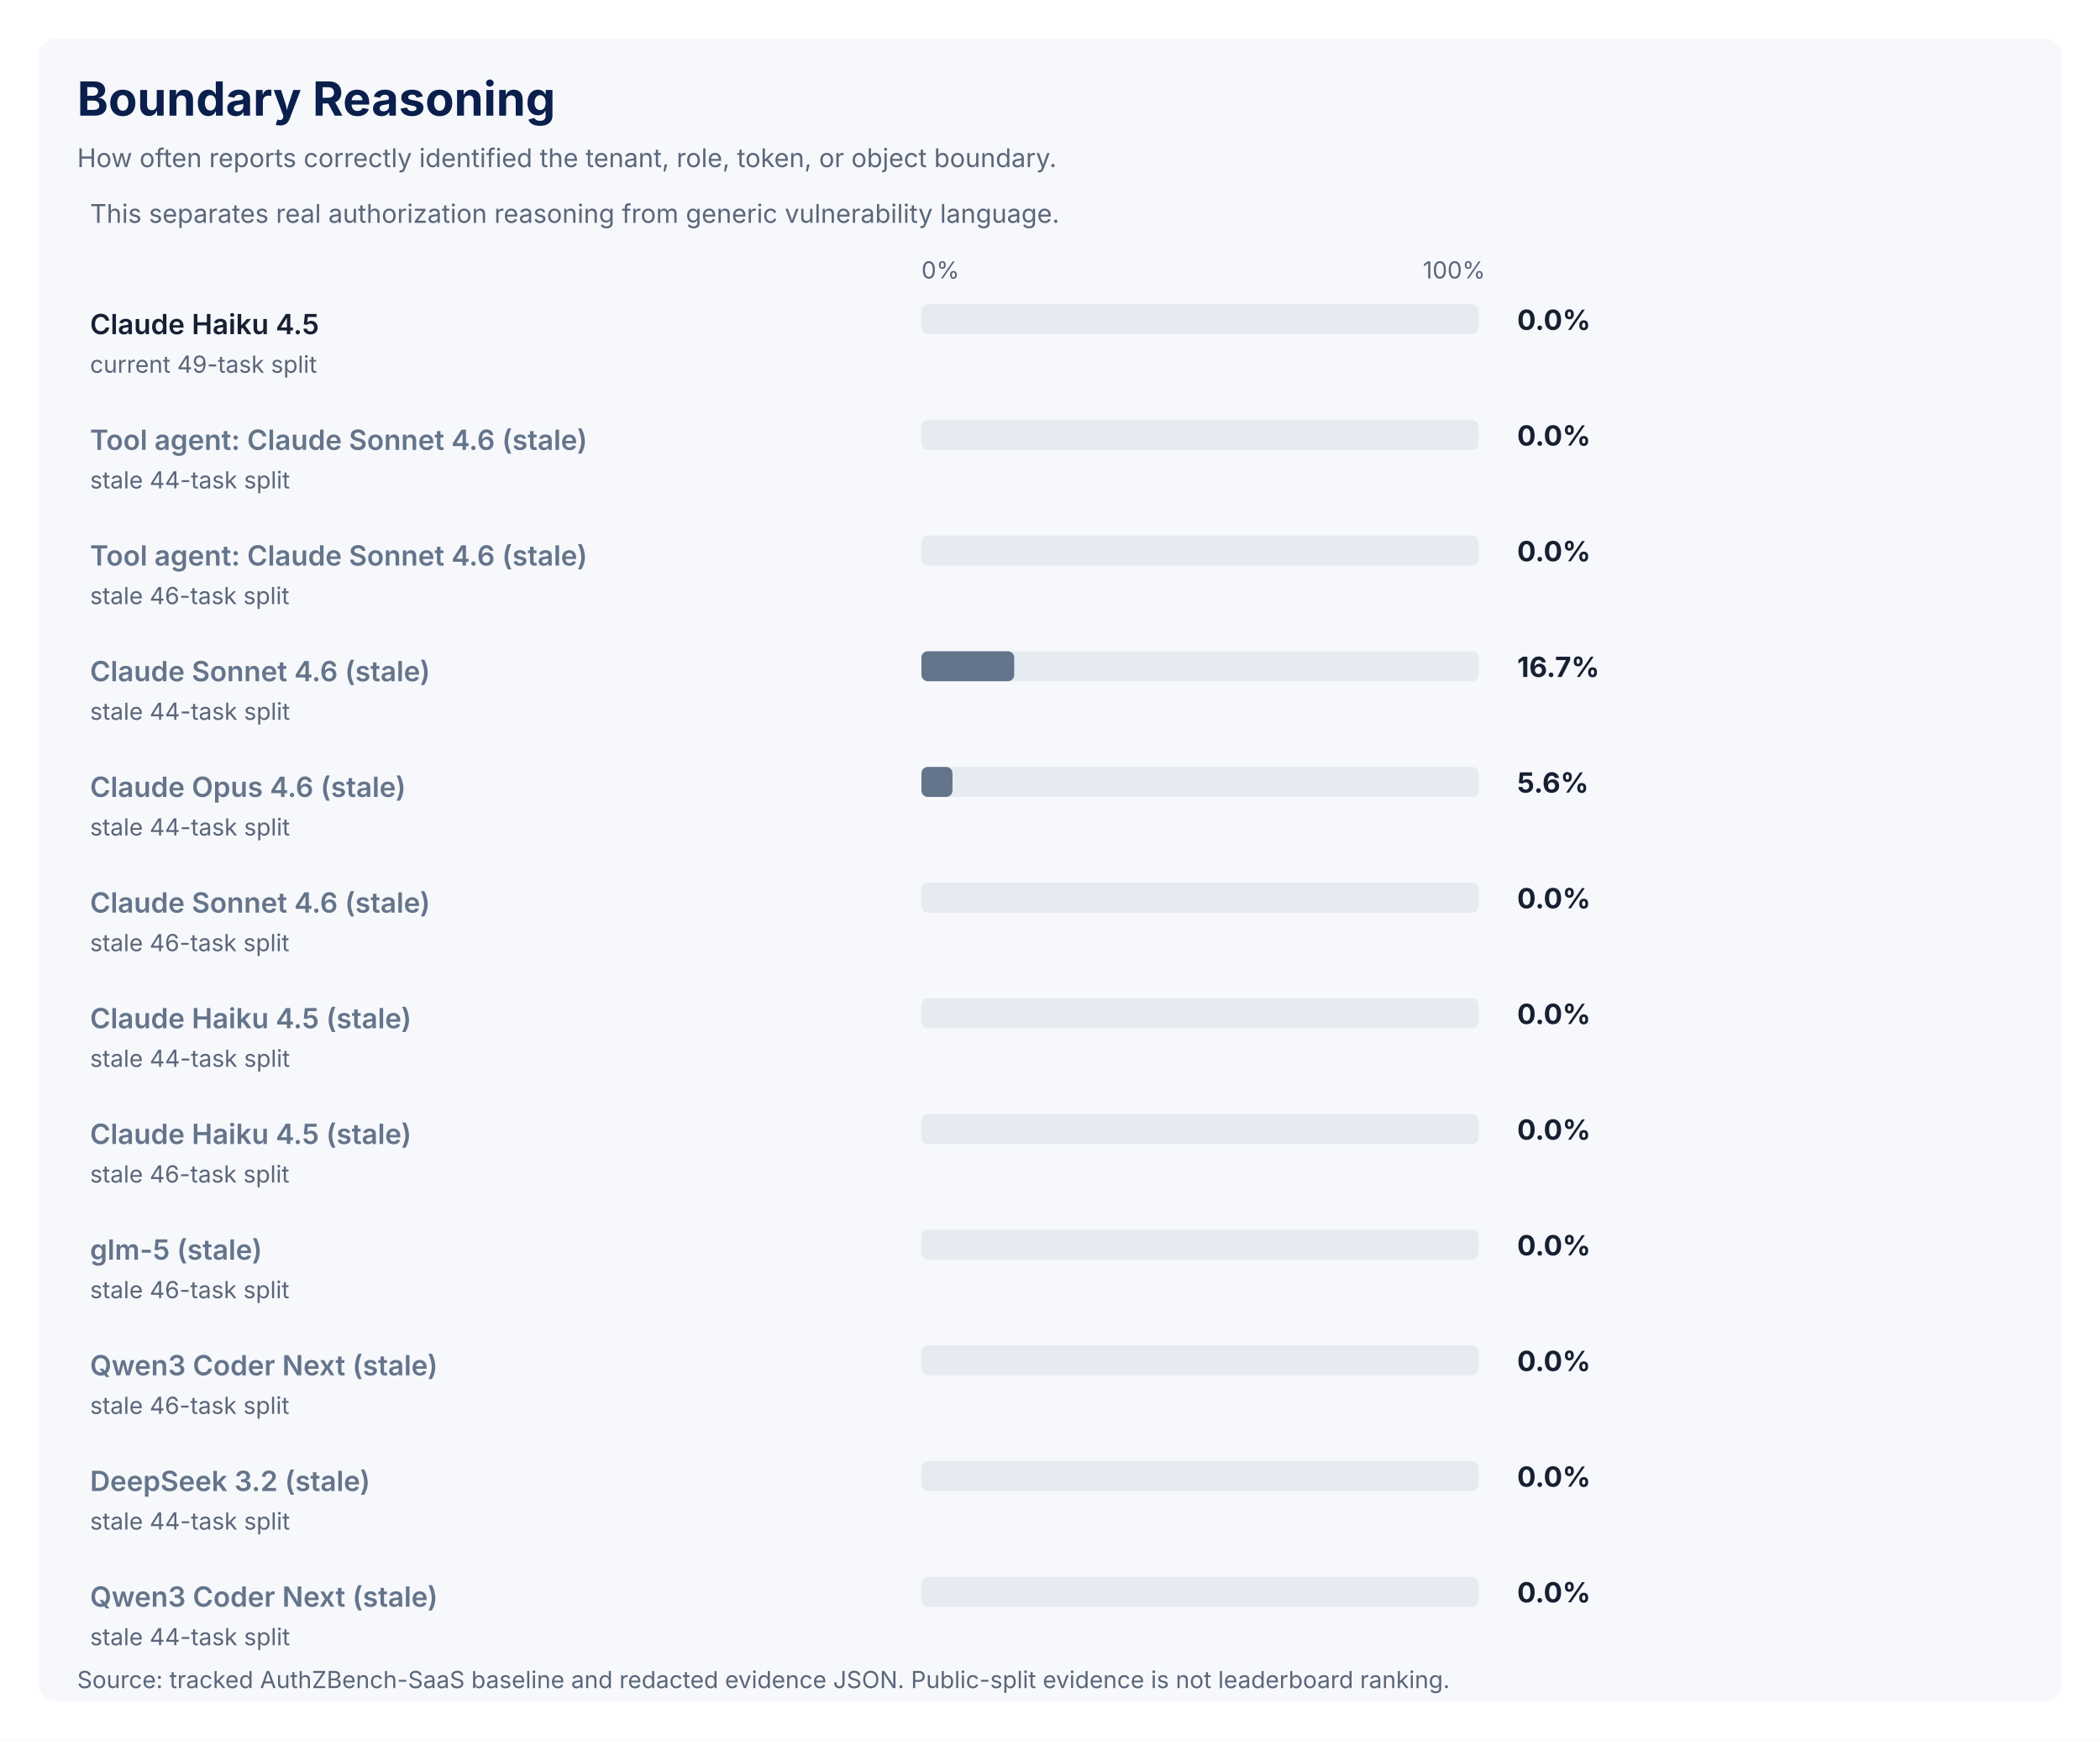
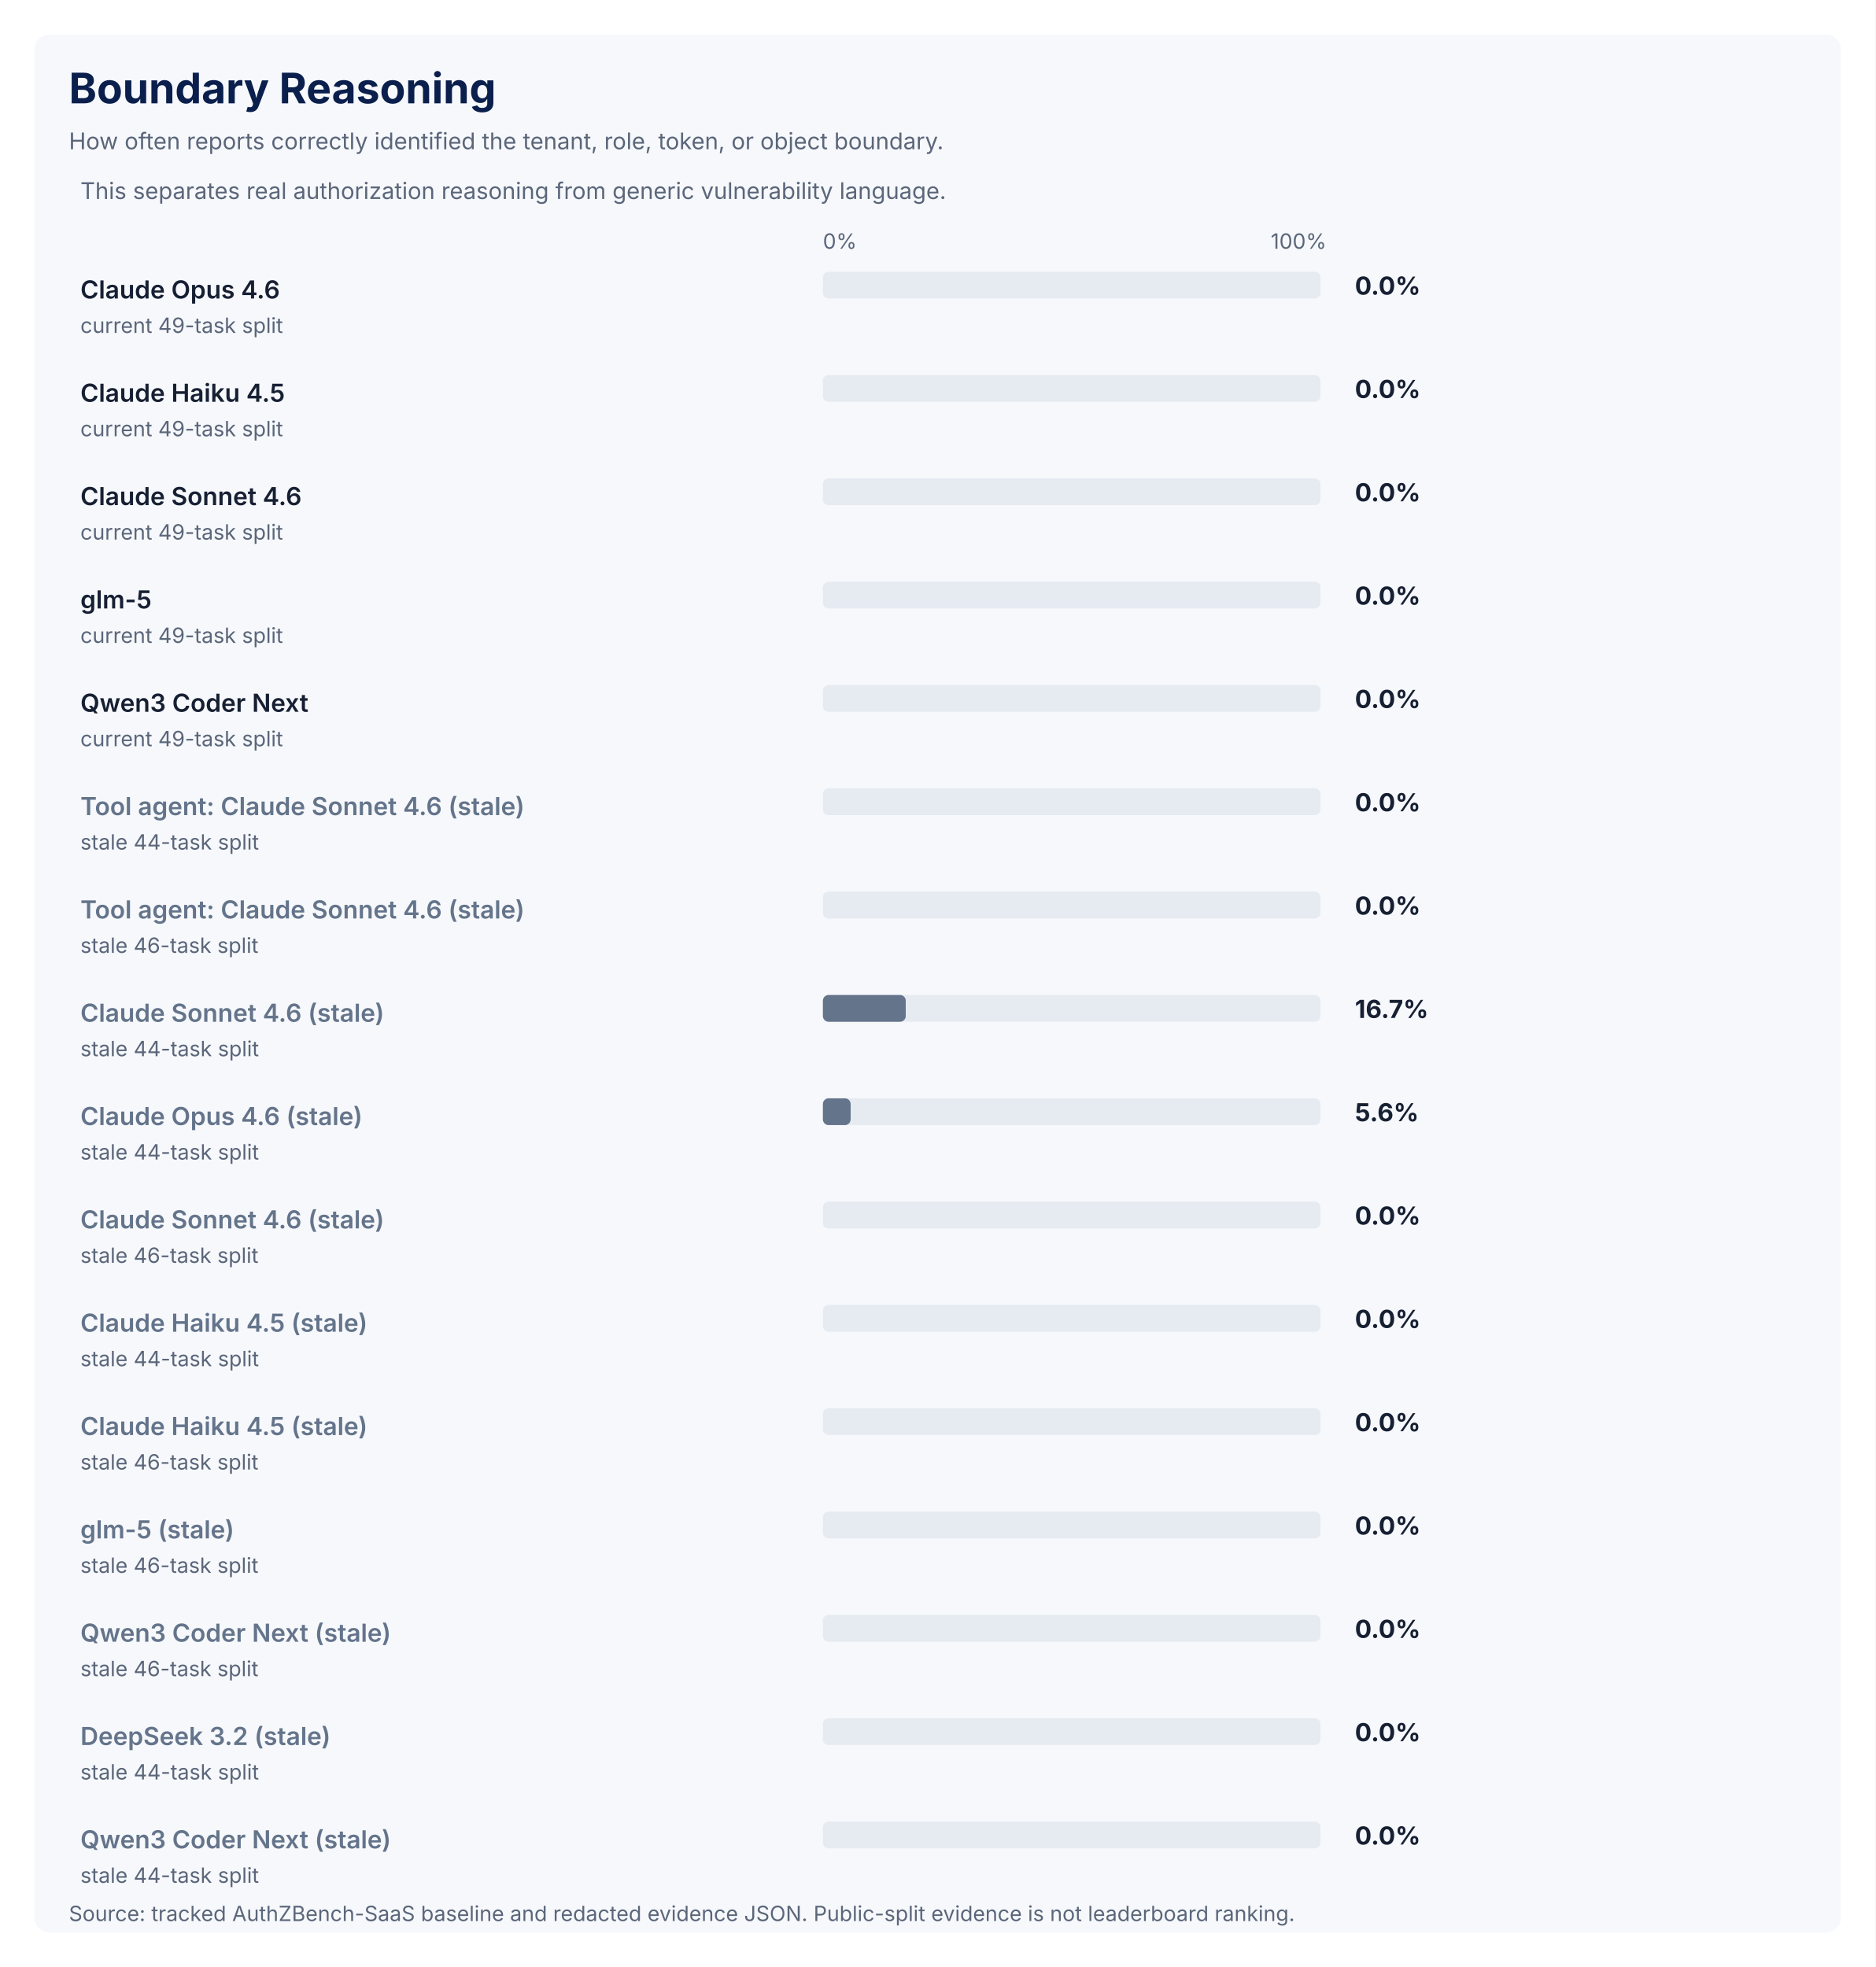
- <svg xmlns="http://www.w3.org/2000/svg" width="980" height="812" viewBox="0 0 980 812" role="img" aria-labelledby="title desc">
-   <rect x="0.0" y="0.0" width="980.0" height="812.0" rx="0" fill="#ffffff" />
-   <rect x="18.0" y="18.0" width="944.0" height="776.0" rx="8" fill="#f6f8fb" />
+ <svg xmlns="http://www.w3.org/2000/svg" width="980" height="1028" viewBox="0 0 980 1028" role="img" aria-labelledby="title desc">
+   <rect x="0.0" y="0.0" width="980.0" height="1028.0" rx="0" fill="#ffffff" />
+   <rect x="18.0" y="18.0" width="944.0" height="992.0" rx="8" fill="#f6f8fb" />
  <text x="36.0" y="54.0" fill="#0b1f4d" font-family="Inter, Arial, sans-serif" font-size="22" font-weight="700">Boundary Reasoning</text>
  <text x="36.0" y="78.0" fill="#5b667a" font-family="Inter, Arial, sans-serif" font-size="12" font-weight="400">How often reports correctly identified the tenant, role, token, or object boundary.</text>
  <text x="42.0" y="104.0" fill="#5b667a" font-family="Inter, Arial, sans-serif" font-size="12" font-weight="400">This separates real authorization reasoning from generic vulnerability language.</text>
  <text x="430.0" y="130.0" fill="#5b667a" font-family="Inter, Arial, sans-serif" font-size="11" font-weight="400">0%</text>
  <text x="664.0" y="130.0" fill="#5b667a" font-family="Inter, Arial, sans-serif" font-size="11" font-weight="400">100%</text>
-   <text x="42.0" y="156.0" fill="#172033" font-family="Inter, Arial, sans-serif" font-size="13" font-weight="600">Claude Haiku 4.5</text>
+   <text x="42.0" y="156.0" fill="#172033" font-family="Inter, Arial, sans-serif" font-size="13" font-weight="600">Claude Opus 4.6</text>
  <text x="42.0" y="174.0" fill="#5b667a" font-family="Inter, Arial, sans-serif" font-size="11" font-weight="400">current 49-task split</text>
  <rect x="430.0" y="142.0" width="260.0" height="14.0" rx="3" fill="#e6ebf2" />
  <rect x="430.0" y="142.0" width="0.0" height="14.0" rx="3" fill="#f59e0b" />
  <text x="708.0" y="154.0" fill="#172033" font-family="Inter, Arial, sans-serif" font-size="13" font-weight="700">0.0%</text>
-   <text x="42.0" y="210.0" fill="#64748b" font-family="Inter, Arial, sans-serif" font-size="13" font-weight="600">Tool agent: Claude Sonnet 4.6 (stale)</text>
-   <text x="42.0" y="228.0" fill="#5b667a" font-family="Inter, Arial, sans-serif" font-size="11" font-weight="400">stale 44-task split</text>
+   <text x="42.0" y="210.0" fill="#172033" font-family="Inter, Arial, sans-serif" font-size="13" font-weight="600">Claude Haiku 4.5</text>
+   <text x="42.0" y="228.0" fill="#5b667a" font-family="Inter, Arial, sans-serif" font-size="11" font-weight="400">current 49-task split</text>
  <rect x="430.0" y="196.0" width="260.0" height="14.0" rx="3" fill="#e6ebf2" />
-   <rect x="430.0" y="196.0" width="0.0" height="14.0" rx="3" fill="#64748b" />
+   <rect x="430.0" y="196.0" width="0.0" height="14.0" rx="3" fill="#f59e0b" />
  <text x="708.0" y="208.0" fill="#172033" font-family="Inter, Arial, sans-serif" font-size="13" font-weight="700">0.0%</text>
-   <text x="42.0" y="264.0" fill="#64748b" font-family="Inter, Arial, sans-serif" font-size="13" font-weight="600">Tool agent: Claude Sonnet 4.6 (stale)</text>
-   <text x="42.0" y="282.0" fill="#5b667a" font-family="Inter, Arial, sans-serif" font-size="11" font-weight="400">stale 46-task split</text>
+   <text x="42.0" y="264.0" fill="#172033" font-family="Inter, Arial, sans-serif" font-size="13" font-weight="600">Claude Sonnet 4.6</text>
+   <text x="42.0" y="282.0" fill="#5b667a" font-family="Inter, Arial, sans-serif" font-size="11" font-weight="400">current 49-task split</text>
  <rect x="430.0" y="250.0" width="260.0" height="14.0" rx="3" fill="#e6ebf2" />
-   <rect x="430.0" y="250.0" width="0.0" height="14.0" rx="3" fill="#64748b" />
+   <rect x="430.0" y="250.0" width="0.0" height="14.0" rx="3" fill="#f59e0b" />
  <text x="708.0" y="262.0" fill="#172033" font-family="Inter, Arial, sans-serif" font-size="13" font-weight="700">0.0%</text>
-   <text x="42.0" y="318.0" fill="#64748b" font-family="Inter, Arial, sans-serif" font-size="13" font-weight="600">Claude Sonnet 4.6 (stale)</text>
-   <text x="42.0" y="336.0" fill="#5b667a" font-family="Inter, Arial, sans-serif" font-size="11" font-weight="400">stale 44-task split</text>
+   <text x="42.0" y="318.0" fill="#172033" font-family="Inter, Arial, sans-serif" font-size="13" font-weight="600">glm-5</text>
+   <text x="42.0" y="336.0" fill="#5b667a" font-family="Inter, Arial, sans-serif" font-size="11" font-weight="400">current 49-task split</text>
  <rect x="430.0" y="304.0" width="260.0" height="14.0" rx="3" fill="#e6ebf2" />
-   <rect x="430.0" y="304.0" width="43.3" height="14.0" rx="3" fill="#64748b" />
-   <text x="708.0" y="316.0" fill="#172033" font-family="Inter, Arial, sans-serif" font-size="13" font-weight="700">16.7%</text>
-   <text x="42.0" y="372.0" fill="#64748b" font-family="Inter, Arial, sans-serif" font-size="13" font-weight="600">Claude Opus 4.6 (stale)</text>
-   <text x="42.0" y="390.0" fill="#5b667a" font-family="Inter, Arial, sans-serif" font-size="11" font-weight="400">stale 44-task split</text>
+   <rect x="430.0" y="304.0" width="0.0" height="14.0" rx="3" fill="#f59e0b" />
+   <text x="708.0" y="316.0" fill="#172033" font-family="Inter, Arial, sans-serif" font-size="13" font-weight="700">0.0%</text>
+   <text x="42.0" y="372.0" fill="#172033" font-family="Inter, Arial, sans-serif" font-size="13" font-weight="600">Qwen3 Coder Next</text>
+   <text x="42.0" y="390.0" fill="#5b667a" font-family="Inter, Arial, sans-serif" font-size="11" font-weight="400">current 49-task split</text>
  <rect x="430.0" y="358.0" width="260.0" height="14.0" rx="3" fill="#e6ebf2" />
-   <rect x="430.0" y="358.0" width="14.5" height="14.0" rx="3" fill="#64748b" />
-   <text x="708.0" y="370.0" fill="#172033" font-family="Inter, Arial, sans-serif" font-size="13" font-weight="700">5.6%</text>
-   <text x="42.0" y="426.0" fill="#64748b" font-family="Inter, Arial, sans-serif" font-size="13" font-weight="600">Claude Sonnet 4.6 (stale)</text>
-   <text x="42.0" y="444.0" fill="#5b667a" font-family="Inter, Arial, sans-serif" font-size="11" font-weight="400">stale 46-task split</text>
+   <rect x="430.0" y="358.0" width="0.0" height="14.0" rx="3" fill="#f59e0b" />
+   <text x="708.0" y="370.0" fill="#172033" font-family="Inter, Arial, sans-serif" font-size="13" font-weight="700">0.0%</text>
+   <text x="42.0" y="426.0" fill="#64748b" font-family="Inter, Arial, sans-serif" font-size="13" font-weight="600">Tool agent: Claude Sonnet 4.6 (stale)</text>
+   <text x="42.0" y="444.0" fill="#5b667a" font-family="Inter, Arial, sans-serif" font-size="11" font-weight="400">stale 44-task split</text>
  <rect x="430.0" y="412.0" width="260.0" height="14.0" rx="3" fill="#e6ebf2" />
  <rect x="430.0" y="412.0" width="0.0" height="14.0" rx="3" fill="#64748b" />
  <text x="708.0" y="424.0" fill="#172033" font-family="Inter, Arial, sans-serif" font-size="13" font-weight="700">0.0%</text>
-   <text x="42.0" y="480.0" fill="#64748b" font-family="Inter, Arial, sans-serif" font-size="13" font-weight="600">Claude Haiku 4.5 (stale)</text>
-   <text x="42.0" y="498.0" fill="#5b667a" font-family="Inter, Arial, sans-serif" font-size="11" font-weight="400">stale 44-task split</text>
+   <text x="42.0" y="480.0" fill="#64748b" font-family="Inter, Arial, sans-serif" font-size="13" font-weight="600">Tool agent: Claude Sonnet 4.6 (stale)</text>
+   <text x="42.0" y="498.0" fill="#5b667a" font-family="Inter, Arial, sans-serif" font-size="11" font-weight="400">stale 46-task split</text>
  <rect x="430.0" y="466.0" width="260.0" height="14.0" rx="3" fill="#e6ebf2" />
  <rect x="430.0" y="466.0" width="0.0" height="14.0" rx="3" fill="#64748b" />
  <text x="708.0" y="478.0" fill="#172033" font-family="Inter, Arial, sans-serif" font-size="13" font-weight="700">0.0%</text>
-   <text x="42.0" y="534.0" fill="#64748b" font-family="Inter, Arial, sans-serif" font-size="13" font-weight="600">Claude Haiku 4.5 (stale)</text>
-   <text x="42.0" y="552.0" fill="#5b667a" font-family="Inter, Arial, sans-serif" font-size="11" font-weight="400">stale 46-task split</text>
+   <text x="42.0" y="534.0" fill="#64748b" font-family="Inter, Arial, sans-serif" font-size="13" font-weight="600">Claude Sonnet 4.6 (stale)</text>
+   <text x="42.0" y="552.0" fill="#5b667a" font-family="Inter, Arial, sans-serif" font-size="11" font-weight="400">stale 44-task split</text>
  <rect x="430.0" y="520.0" width="260.0" height="14.0" rx="3" fill="#e6ebf2" />
-   <rect x="430.0" y="520.0" width="0.0" height="14.0" rx="3" fill="#64748b" />
-   <text x="708.0" y="532.0" fill="#172033" font-family="Inter, Arial, sans-serif" font-size="13" font-weight="700">0.0%</text>
-   <text x="42.0" y="588.0" fill="#64748b" font-family="Inter, Arial, sans-serif" font-size="13" font-weight="600">glm-5 (stale)</text>
-   <text x="42.0" y="606.0" fill="#5b667a" font-family="Inter, Arial, sans-serif" font-size="11" font-weight="400">stale 46-task split</text>
+   <rect x="430.0" y="520.0" width="43.3" height="14.0" rx="3" fill="#64748b" />
+   <text x="708.0" y="532.0" fill="#172033" font-family="Inter, Arial, sans-serif" font-size="13" font-weight="700">16.7%</text>
+   <text x="42.0" y="588.0" fill="#64748b" font-family="Inter, Arial, sans-serif" font-size="13" font-weight="600">Claude Opus 4.6 (stale)</text>
+   <text x="42.0" y="606.0" fill="#5b667a" font-family="Inter, Arial, sans-serif" font-size="11" font-weight="400">stale 44-task split</text>
  <rect x="430.0" y="574.0" width="260.0" height="14.0" rx="3" fill="#e6ebf2" />
-   <rect x="430.0" y="574.0" width="0.0" height="14.0" rx="3" fill="#64748b" />
-   <text x="708.0" y="586.0" fill="#172033" font-family="Inter, Arial, sans-serif" font-size="13" font-weight="700">0.0%</text>
-   <text x="42.0" y="642.0" fill="#64748b" font-family="Inter, Arial, sans-serif" font-size="13" font-weight="600">Qwen3 Coder Next (stale)</text>
+   <rect x="430.0" y="574.0" width="14.5" height="14.0" rx="3" fill="#64748b" />
+   <text x="708.0" y="586.0" fill="#172033" font-family="Inter, Arial, sans-serif" font-size="13" font-weight="700">5.6%</text>
+   <text x="42.0" y="642.0" fill="#64748b" font-family="Inter, Arial, sans-serif" font-size="13" font-weight="600">Claude Sonnet 4.6 (stale)</text>
  <text x="42.0" y="660.0" fill="#5b667a" font-family="Inter, Arial, sans-serif" font-size="11" font-weight="400">stale 46-task split</text>
  <rect x="430.0" y="628.0" width="260.0" height="14.0" rx="3" fill="#e6ebf2" />
  <rect x="430.0" y="628.0" width="0.0" height="14.0" rx="3" fill="#64748b" />
  <text x="708.0" y="640.0" fill="#172033" font-family="Inter, Arial, sans-serif" font-size="13" font-weight="700">0.0%</text>
-   <text x="42.0" y="696.0" fill="#64748b" font-family="Inter, Arial, sans-serif" font-size="13" font-weight="600">DeepSeek 3.2 (stale)</text>
+   <text x="42.0" y="696.0" fill="#64748b" font-family="Inter, Arial, sans-serif" font-size="13" font-weight="600">Claude Haiku 4.5 (stale)</text>
  <text x="42.0" y="714.0" fill="#5b667a" font-family="Inter, Arial, sans-serif" font-size="11" font-weight="400">stale 44-task split</text>
  <rect x="430.0" y="682.0" width="260.0" height="14.0" rx="3" fill="#e6ebf2" />
  <rect x="430.0" y="682.0" width="0.0" height="14.0" rx="3" fill="#64748b" />
  <text x="708.0" y="694.0" fill="#172033" font-family="Inter, Arial, sans-serif" font-size="13" font-weight="700">0.0%</text>
-   <text x="42.0" y="750.0" fill="#64748b" font-family="Inter, Arial, sans-serif" font-size="13" font-weight="600">Qwen3 Coder Next (stale)</text>
-   <text x="42.0" y="768.0" fill="#5b667a" font-family="Inter, Arial, sans-serif" font-size="11" font-weight="400">stale 44-task split</text>
+   <text x="42.0" y="750.0" fill="#64748b" font-family="Inter, Arial, sans-serif" font-size="13" font-weight="600">Claude Haiku 4.5 (stale)</text>
+   <text x="42.0" y="768.0" fill="#5b667a" font-family="Inter, Arial, sans-serif" font-size="11" font-weight="400">stale 46-task split</text>
  <rect x="430.0" y="736.0" width="260.0" height="14.0" rx="3" fill="#e6ebf2" />
  <rect x="430.0" y="736.0" width="0.0" height="14.0" rx="3" fill="#64748b" />
  <text x="708.0" y="748.0" fill="#172033" font-family="Inter, Arial, sans-serif" font-size="13" font-weight="700">0.0%</text>
-   <text x="36.0" y="788.0" fill="#5b667a" font-family="Inter, Arial, sans-serif" font-size="11" font-weight="400">Source: tracked AuthZBench-SaaS baseline and redacted evidence JSON. Public-split evidence is not leaderboard ranking.</text>
+   <text x="42.0" y="804.0" fill="#64748b" font-family="Inter, Arial, sans-serif" font-size="13" font-weight="600">glm-5 (stale)</text>
+   <text x="42.0" y="822.0" fill="#5b667a" font-family="Inter, Arial, sans-serif" font-size="11" font-weight="400">stale 46-task split</text>
+   <rect x="430.0" y="790.0" width="260.0" height="14.0" rx="3" fill="#e6ebf2" />
+   <rect x="430.0" y="790.0" width="0.0" height="14.0" rx="3" fill="#64748b" />
+   <text x="708.0" y="802.0" fill="#172033" font-family="Inter, Arial, sans-serif" font-size="13" font-weight="700">0.0%</text>
+   <text x="42.0" y="858.0" fill="#64748b" font-family="Inter, Arial, sans-serif" font-size="13" font-weight="600">Qwen3 Coder Next (stale)</text>
+   <text x="42.0" y="876.0" fill="#5b667a" font-family="Inter, Arial, sans-serif" font-size="11" font-weight="400">stale 46-task split</text>
+   <rect x="430.0" y="844.0" width="260.0" height="14.0" rx="3" fill="#e6ebf2" />
+   <rect x="430.0" y="844.0" width="0.0" height="14.0" rx="3" fill="#64748b" />
+   <text x="708.0" y="856.0" fill="#172033" font-family="Inter, Arial, sans-serif" font-size="13" font-weight="700">0.0%</text>
+   <text x="42.0" y="912.0" fill="#64748b" font-family="Inter, Arial, sans-serif" font-size="13" font-weight="600">DeepSeek 3.2 (stale)</text>
+   <text x="42.0" y="930.0" fill="#5b667a" font-family="Inter, Arial, sans-serif" font-size="11" font-weight="400">stale 44-task split</text>
+   <rect x="430.0" y="898.0" width="260.0" height="14.0" rx="3" fill="#e6ebf2" />
+   <rect x="430.0" y="898.0" width="0.0" height="14.0" rx="3" fill="#64748b" />
+   <text x="708.0" y="910.0" fill="#172033" font-family="Inter, Arial, sans-serif" font-size="13" font-weight="700">0.0%</text>
+   <text x="42.0" y="966.0" fill="#64748b" font-family="Inter, Arial, sans-serif" font-size="13" font-weight="600">Qwen3 Coder Next (stale)</text>
+   <text x="42.0" y="984.0" fill="#5b667a" font-family="Inter, Arial, sans-serif" font-size="11" font-weight="400">stale 44-task split</text>
+   <rect x="430.0" y="952.0" width="260.0" height="14.0" rx="3" fill="#e6ebf2" />
+   <rect x="430.0" y="952.0" width="0.0" height="14.0" rx="3" fill="#64748b" />
+   <text x="708.0" y="964.0" fill="#172033" font-family="Inter, Arial, sans-serif" font-size="13" font-weight="700">0.0%</text>
+   <text x="36.0" y="1004.0" fill="#5b667a" font-family="Inter, Arial, sans-serif" font-size="11" font-weight="400">Source: tracked AuthZBench-SaaS baseline and redacted evidence JSON. Public-split evidence is not leaderboard ranking.</text>
</svg>
